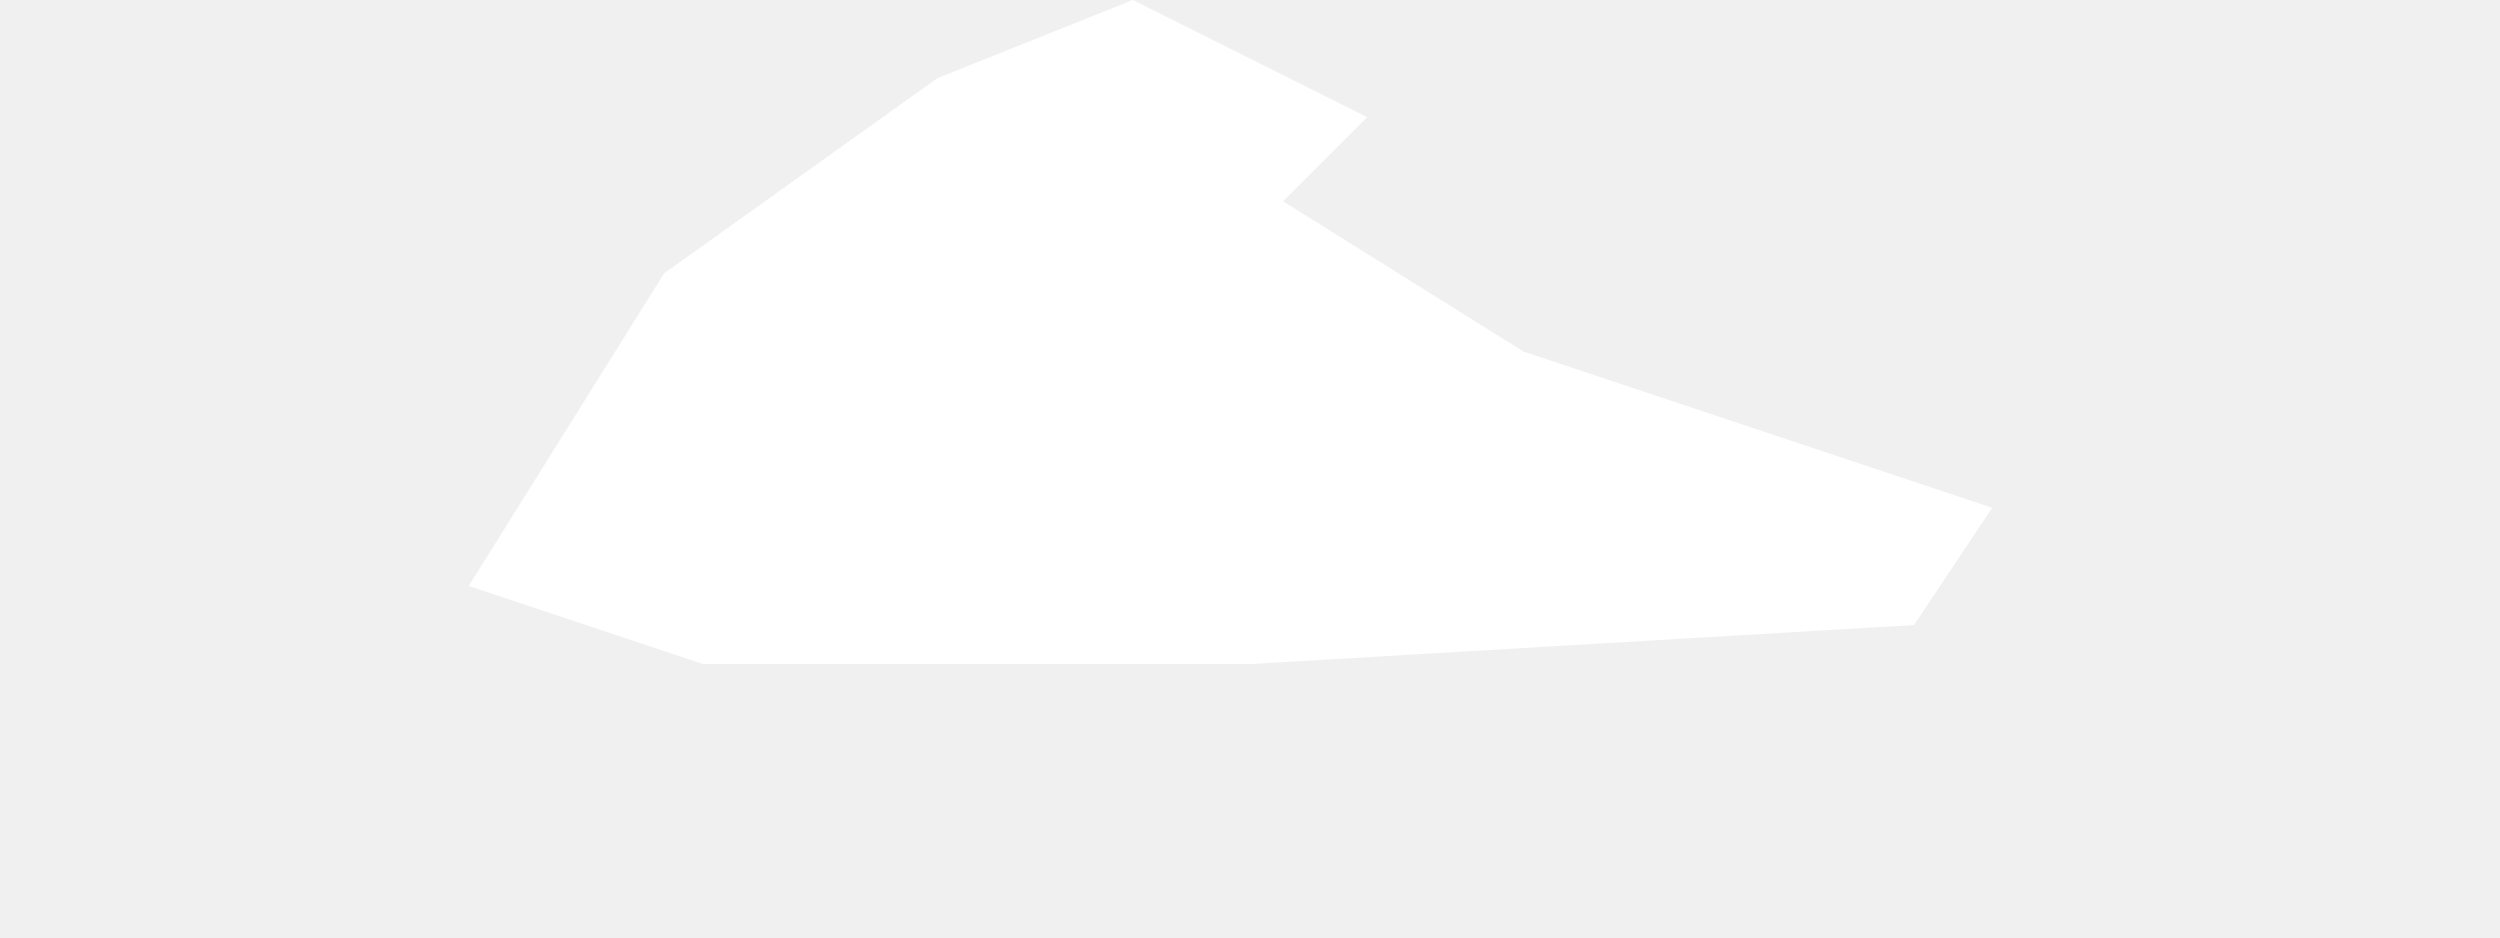
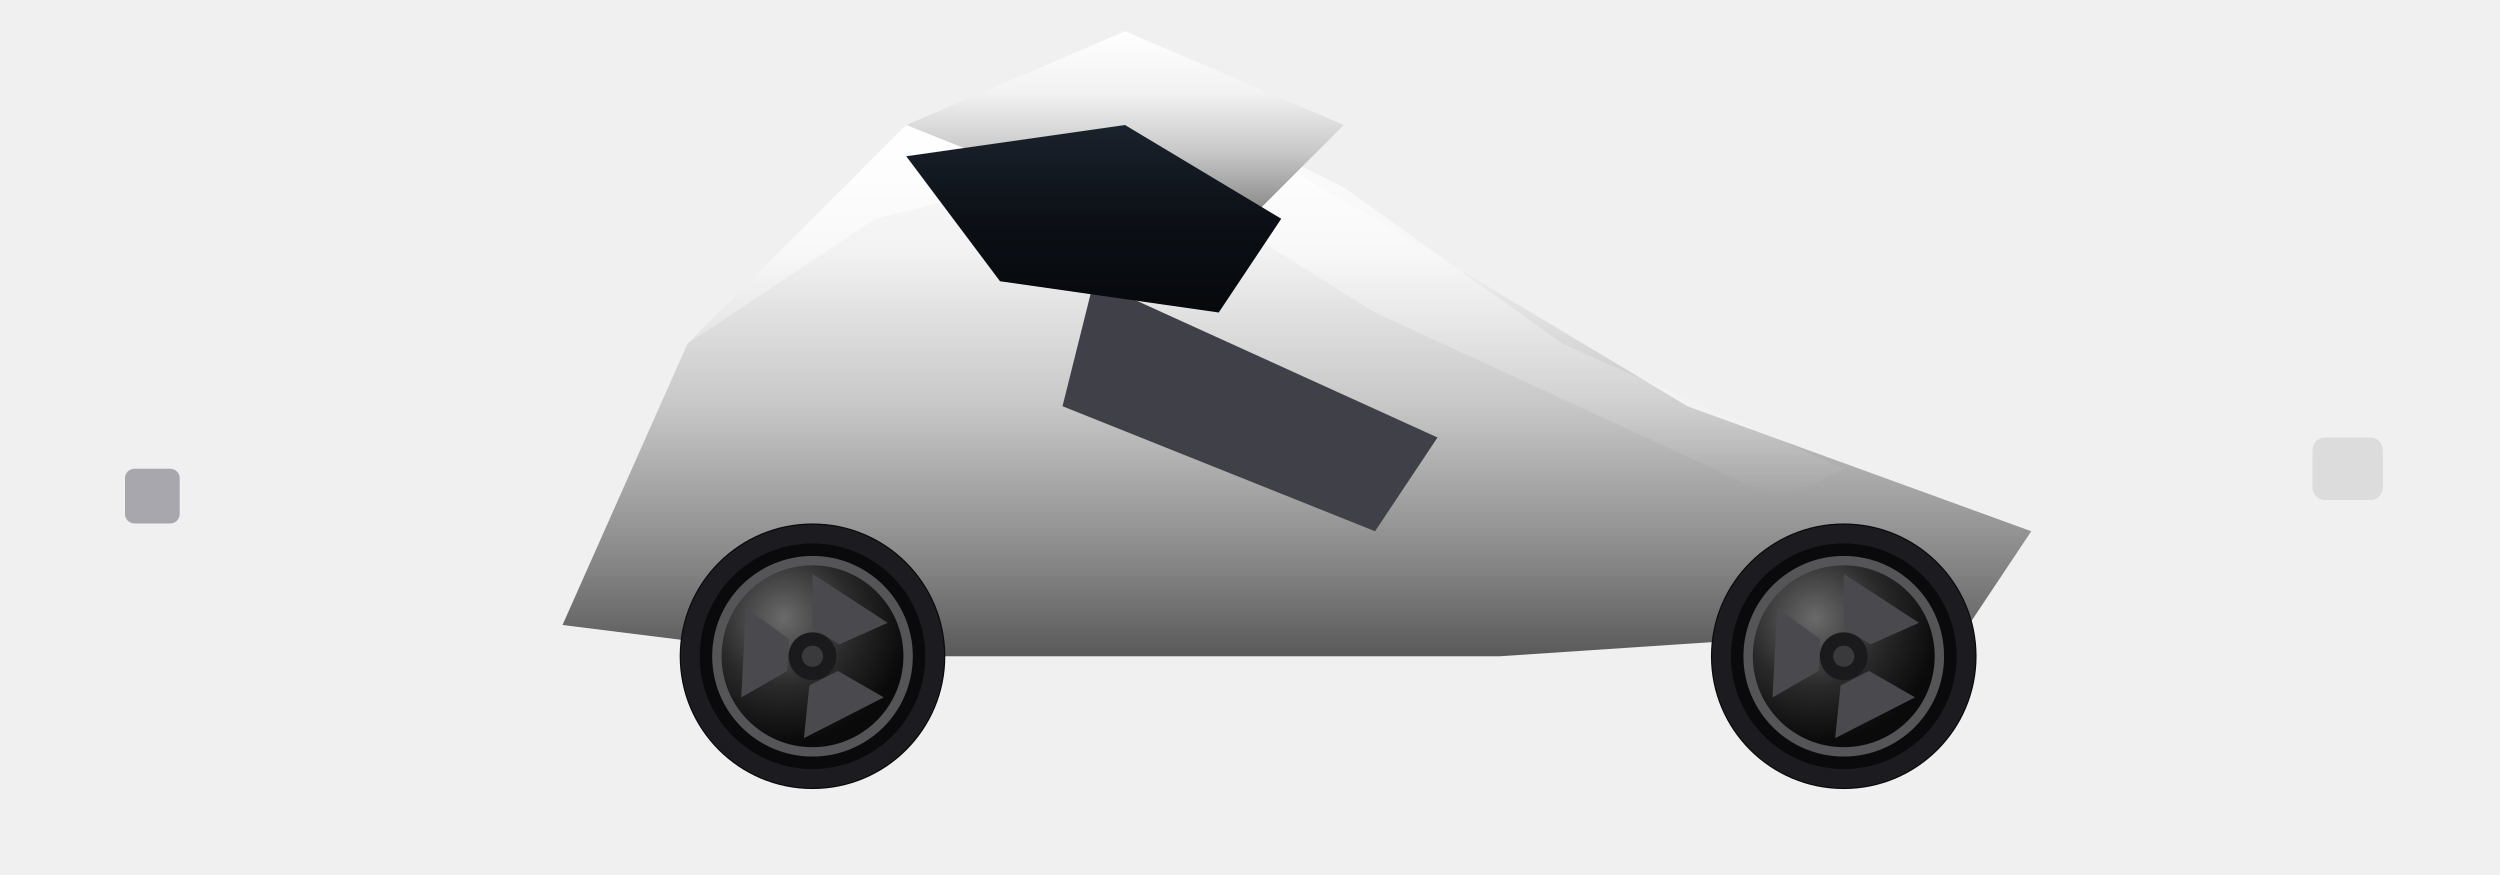
- <svg xmlns="http://www.w3.org/2000/svg" viewBox="0 0 128 48" width="256" height="96">
-   <path id="body" fill="#ffffff" d="M24 30 L34 14 L48 4 L62 8 L78 18 L102 26 L98 32 L64 34 L36 34 Z" />
-   <path fill="#ffffff" d="M48 4 L58 0 L70 6 L62 14 Z" />
+ <svg xmlns="http://www.w3.org/2000/svg" viewBox="0 0 160 56" width="320" height="112">
+   <defs>
+     <linearGradient id="paint" x1="0" y1="0" x2="0" y2="1">
+       <stop offset="0%" stop-color="#ffffff" />
+       <stop offset="28%" stop-color="#f2f2f2" />
+       <stop offset="55%" stop-color="#c8c8c8" />
+       <stop offset="82%" stop-color="#8a8a8a" />
+       <stop offset="100%" stop-color="#5a5a5a" />
+     </linearGradient>
+     <linearGradient id="paintHi" x1="0" y1="0" x2="0" y2="1">
+       <stop offset="0%" stop-color="#ffffff" stop-opacity="0.95" />
+       <stop offset="45%" stop-color="#ffffff" stop-opacity="0.35" />
+       <stop offset="100%" stop-color="#ffffff" stop-opacity="0" />
+     </linearGradient>
+     <linearGradient id="glass" x1="0" y1="0" x2="0" y2="1">
+       <stop offset="0%" stop-color="#1a222c" />
+       <stop offset="50%" stop-color="#0c1016" />
+       <stop offset="100%" stop-color="#06080c" />
+     </linearGradient>
+     <linearGradient id="rocker" x1="0" y1="0" x2="0" y2="1">
+       <stop offset="0%" stop-color="#000000" stop-opacity="0" />
+       <stop offset="100%" stop-color="#000000" stop-opacity="0.45" />
+     </linearGradient>
+     <radialGradient id="rimShine" cx="35%" cy="30%" r="65%">
+       <stop offset="0%" stop-color="#6a6a6a" />
+       <stop offset="55%" stop-color="#2a2a2a" />
+       <stop offset="100%" stop-color="#0a0a0a" />
+     </radialGradient>
+   </defs>
+   <g id="vehicle">
+     <path fill="url(#paint)" d="M36 40 L44 22 L58 8 L74 6 L88 14 L108 26 L130 34 L126 40 L96 42 L52 42 Z" />
+     <path fill="url(#paintHi)" d="M44 22 L58 8 L74 6 L86 12 L100 22 L118 30 L114 32 L88 20 L72 10 L56 14 Z" />
+     <path fill="url(#paint)" d="M58 8 L72 2 L86 8 L78 16 Z" />
+     <path fill="#404048" d="M70 18 L92 28 L88 34 L68 26 Z" />
+     <path fill="url(#glass)" d="M58 10 L72 8 L82 14 L78 20 L64 18 Z" />
+     <circle cx="52" cy="42" r="8.5" fill="#0a0a0c" />
+     <circle cx="52" cy="42" r="7.82" fill="none" stroke="#1c1c20" stroke-width="1.2" />
+     <circle cx="52" cy="42" r="6.12" fill="url(#rimShine)" />
+     <path d="M52.00 40.13 L52.00 36.73 L56.81 39.86 L53.71 41.24 Z" fill="#4a4a4e" />
+     <path d="M53.62 42.94 L56.56 44.63 L51.45 47.24 L51.80 43.86 Z" fill="#4a4a4e" />
+     <path d="M50.38 42.94 L47.44 44.64 L47.74 38.90 L50.49 40.90 Z" fill="#4a4a4e" />
+     <circle cx="52" cy="42" r="1.53" fill="#1a1a1c" />
+     <circle cx="52" cy="42" r="0.68" fill="#3a3a3c" />
+     <circle cx="52" cy="42" r="6.12" fill="none" stroke="#555558" stroke-width="0.6" />
+     <circle cx="118" cy="42" r="8.5" fill="#0a0a0c" />
+     <circle cx="118" cy="42" r="7.82" fill="none" stroke="#1c1c20" stroke-width="1.2" />
+     <circle cx="118" cy="42" r="6.12" fill="url(#rimShine)" />
+     <path d="M118.00 40.13 L118.00 36.73 L122.81 39.86 L119.71 41.24 Z" fill="#4a4a4e" />
+     <path d="M119.62 42.94 L122.56 44.63 L117.45 47.24 L117.80 43.86 Z" fill="#4a4a4e" />
+     <path d="M116.38 42.94 L113.44 44.64 L113.74 38.90 L116.49 40.90 Z" fill="#4a4a4e" />
+     <circle cx="118" cy="42" r="1.53" fill="#1a1a1c" />
+     <circle cx="118" cy="42" r="0.68" fill="#3a3a3c" />
+     <circle cx="118" cy="42" r="6.12" fill="none" stroke="#555558" stroke-width="0.6" />
+     <rect x="148" y="28" width="4.5" height="4" rx="0.8" fill="#d8d8d8" opacity="0.85" />
+     <rect x="8" y="30" width="3.5" height="3.5" rx="0.6" fill="#888890" opacity="0.7" />
+   </g>
</svg>
